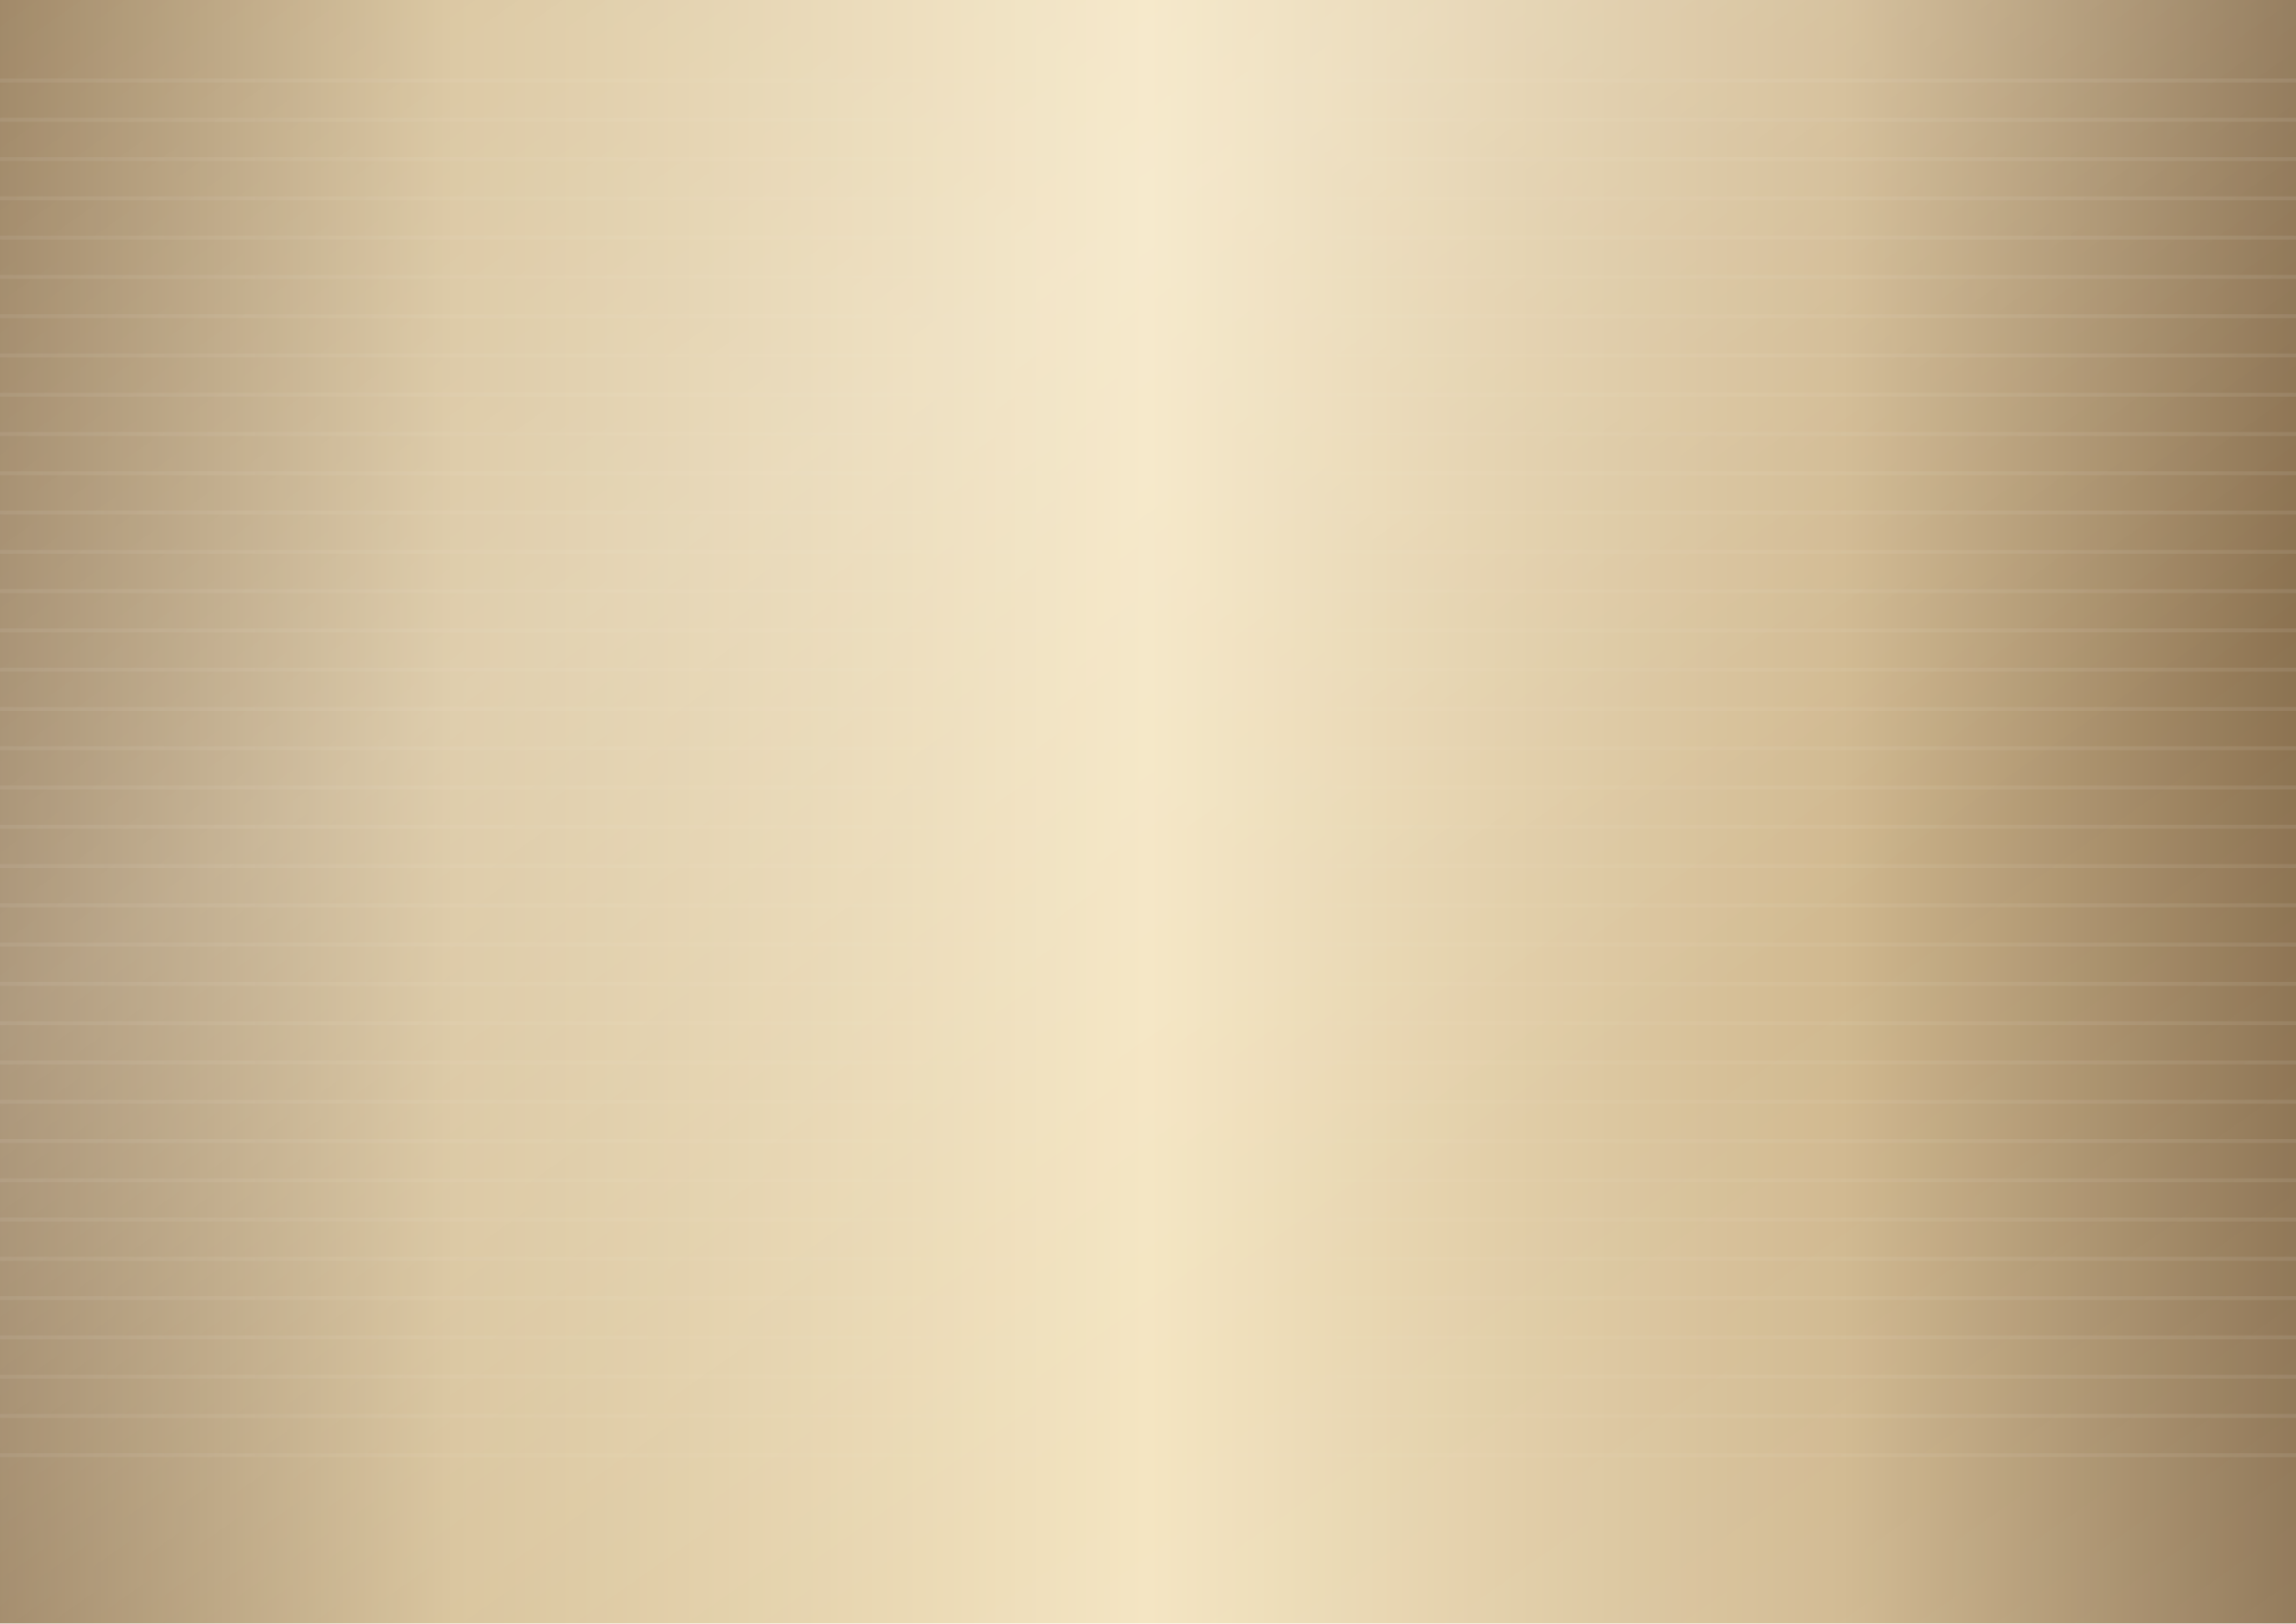
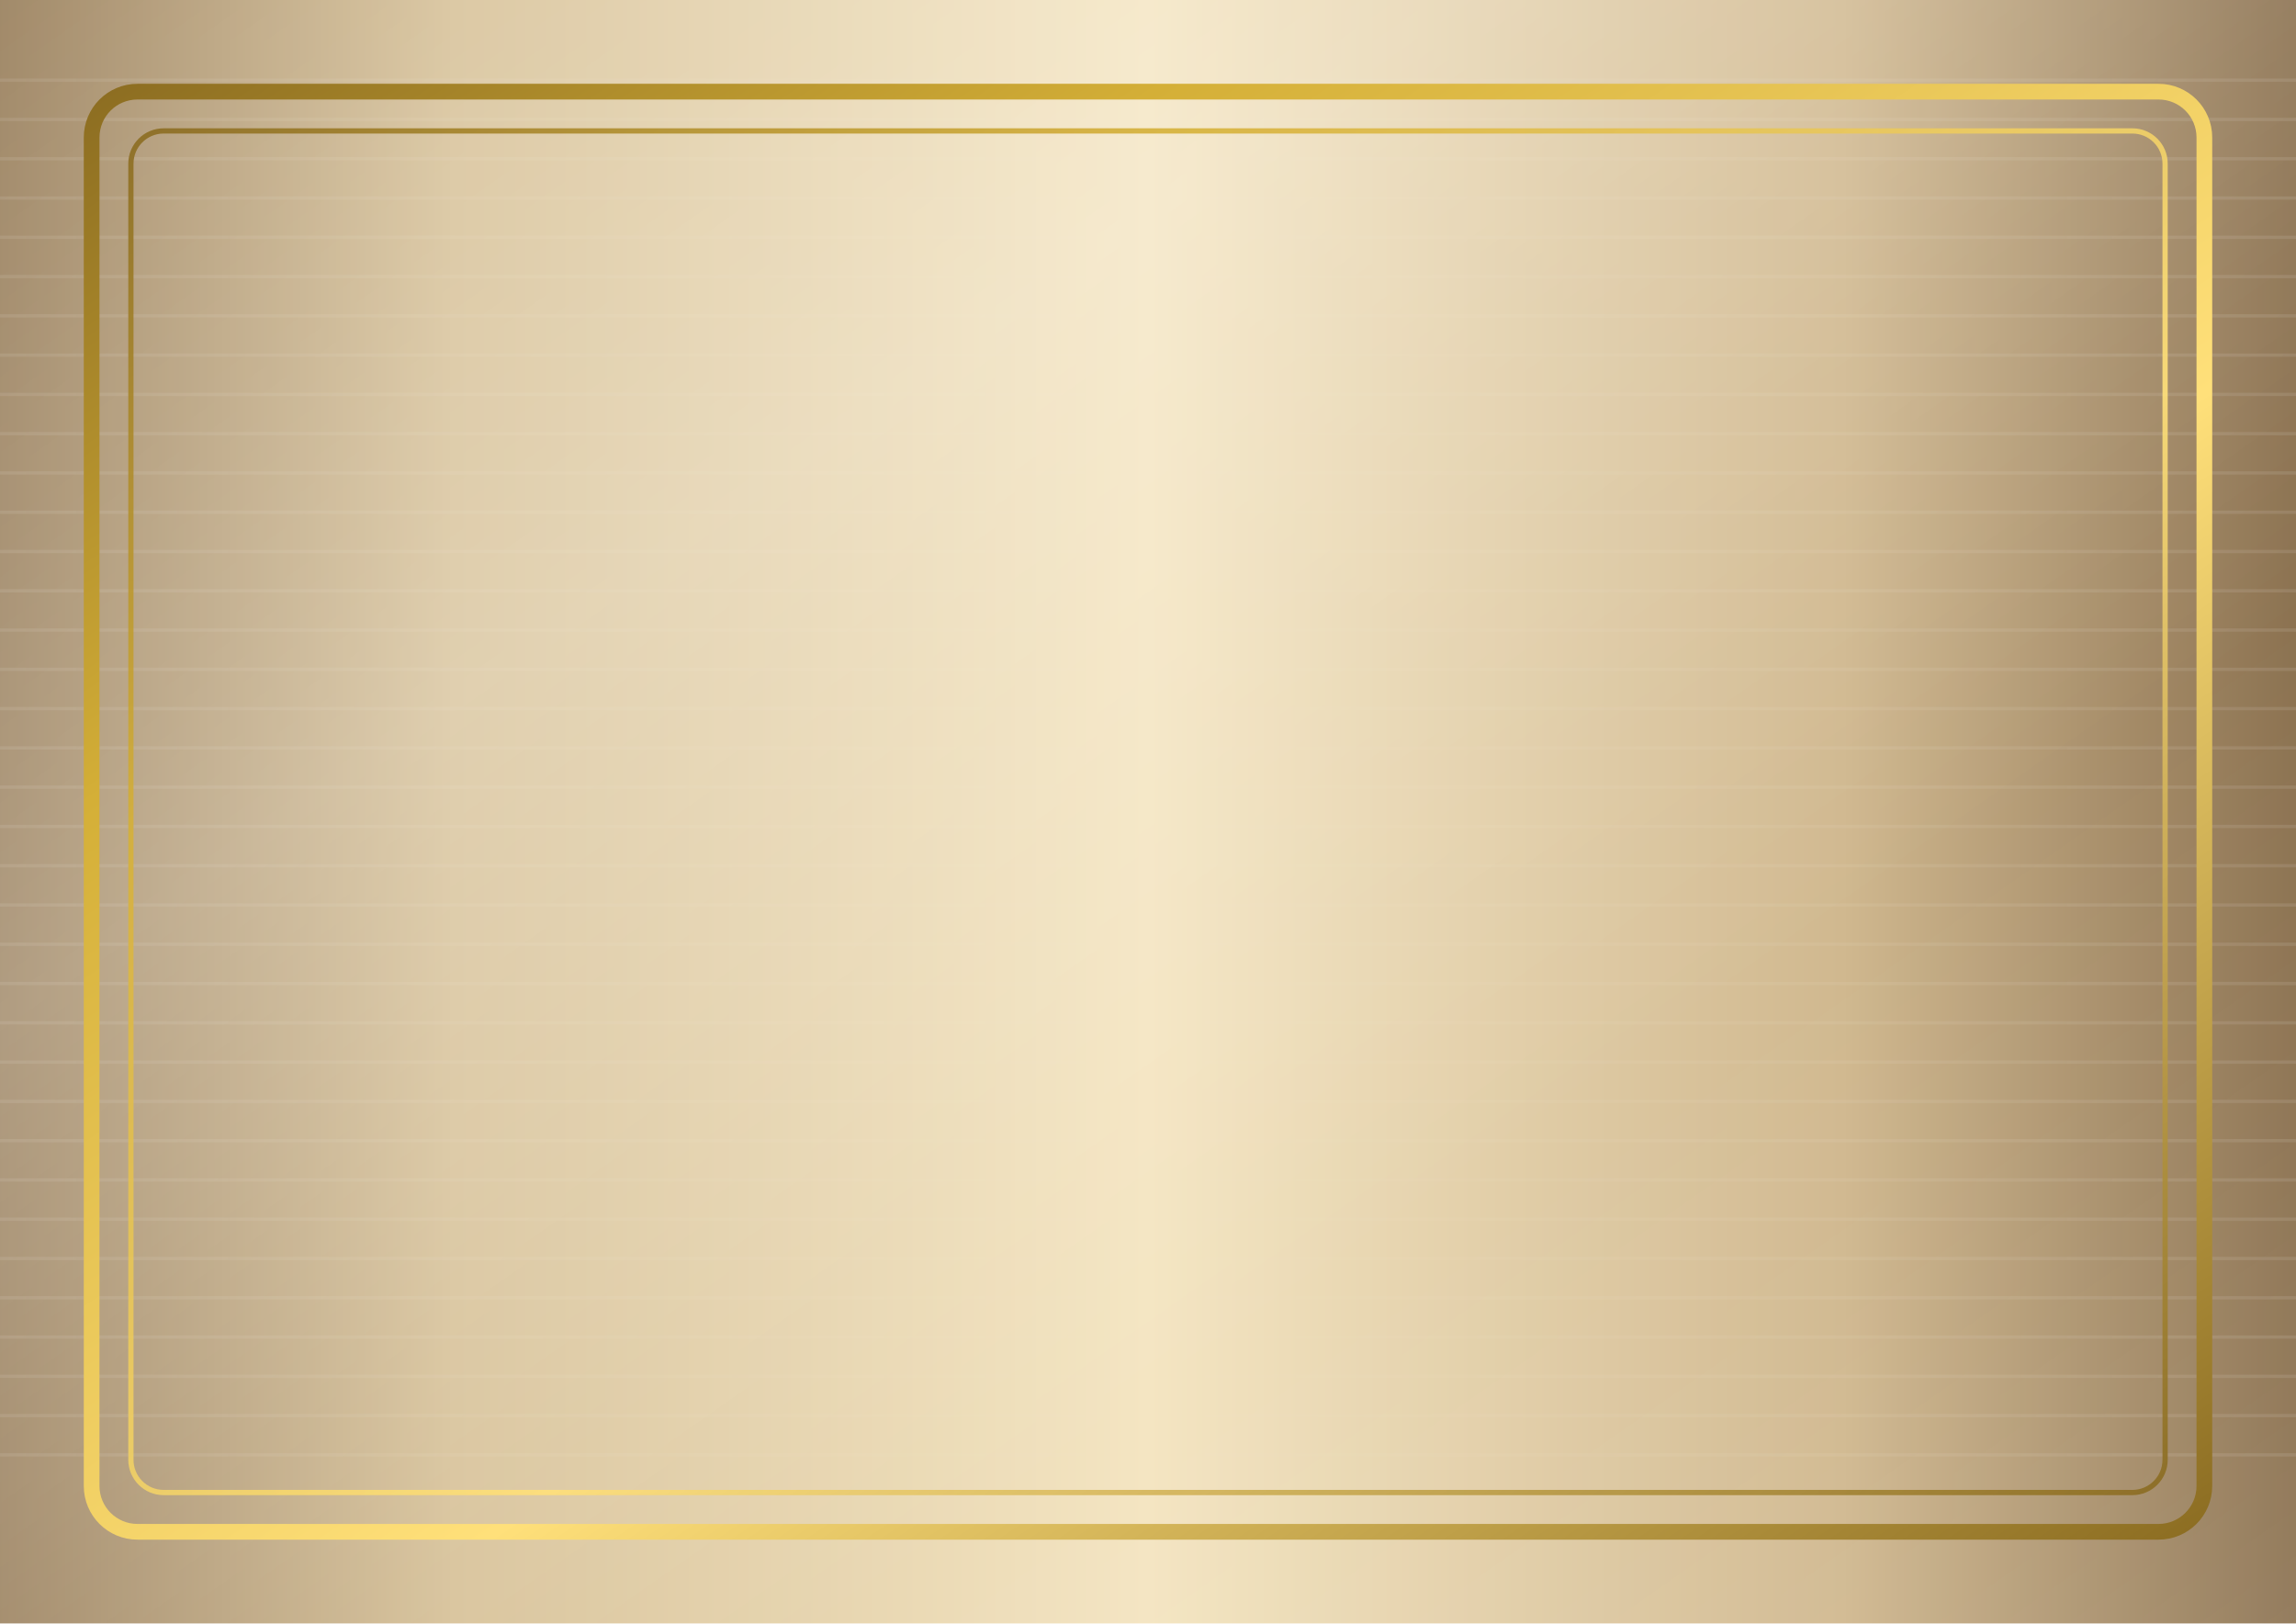
<svg xmlns="http://www.w3.org/2000/svg" width="3508" height="2480" viewBox="0 0 3508 2480">
  <defs>
    <linearGradient id="champagneMetal" x1="0" y1="0" x2="1" y2="0">
      <stop offset="0%" stop-color="#9b8260" />
      <stop offset="20%" stop-color="#d8c39b" />
      <stop offset="50%" stop-color="#f4e5c2" />
      <stop offset="80%" stop-color="#d0b88f" />
      <stop offset="100%" stop-color="#8a704f" />
    </linearGradient>
    <linearGradient id="brushLine" x1="0" y1="0" x2="1" y2="0">
-       <stop offset="0%" stop-color="rgba(255,255,255,0.15)" />
+       <stop offset="0%" stop-color="rgba(255,255,255,0.18)" />
      <stop offset="50%" stop-color="rgba(255,255,255,0)" />
-       <stop offset="100%" stop-color="rgba(255,255,255,0.18)" />
+       <stop offset="100%" stop-color="rgba(255,255,255,0.20)" />
    </linearGradient>
    <linearGradient id="diagonalGlow" x1="0" y1="0" x2="1" y2="1">
      <stop offset="0%" stop-color="rgba(255,255,255,0.0)" />
-       <stop offset="35%" stop-color="rgba(255,255,255,0.18)" />
+       <stop offset="35%" stop-color="rgba(255,255,255,0.22)" />
      <stop offset="65%" stop-color="rgba(255,255,255,0.0)" />
-       <stop offset="100%" stop-color="rgba(255,255,255,0.10)" />
+       <stop offset="100%" stop-color="rgba(255,255,255,0.12)" />
+     </linearGradient>
+     <linearGradient id="goldBorder" x1="0" y1="0" x2="1" y2="1">
+       <stop offset="0%" stop-color="#8b6c21" />
+       <stop offset="25%" stop-color="#d4af37" />
+       <stop offset="60%" stop-color="#ffe07a" />
+       <stop offset="100%" stop-color="#8b6c21" />
    </linearGradient>
  </defs>
  <rect x="0" y="0" width="3508" height="2480" fill="url(#champagneMetal)" />
-   <g opacity="0.45">
-     <rect x="0" y="120" width="3508" height="6" fill="url(#brushLine)" />
-     <rect x="0" y="180" width="3508" height="6" fill="url(#brushLine)" />
-     <rect x="0" y="240" width="3508" height="6" fill="url(#brushLine)" />
-     <rect x="0" y="300" width="3508" height="6" fill="url(#brushLine)" />
-     <rect x="0" y="360" width="3508" height="6" fill="url(#brushLine)" />
-     <rect x="0" y="420" width="3508" height="6" fill="url(#brushLine)" />
-     <rect x="0" y="480" width="3508" height="6" fill="url(#brushLine)" />
-     <rect x="0" y="540" width="3508" height="6" fill="url(#brushLine)" />
-     <rect x="0" y="600" width="3508" height="6" fill="url(#brushLine)" />
-     <rect x="0" y="660" width="3508" height="6" fill="url(#brushLine)" />
-     <rect x="0" y="720" width="3508" height="6" fill="url(#brushLine)" />
-     <rect x="0" y="780" width="3508" height="6" fill="url(#brushLine)" />
-     <rect x="0" y="840" width="3508" height="6" fill="url(#brushLine)" />
-     <rect x="0" y="900" width="3508" height="6" fill="url(#brushLine)" />
-     <rect x="0" y="960" width="3508" height="6" fill="url(#brushLine)" />
-     <rect x="0" y="1020" width="3508" height="6" fill="url(#brushLine)" />
-     <rect x="0" y="1080" width="3508" height="6" fill="url(#brushLine)" />
-     <rect x="0" y="1140" width="3508" height="6" fill="url(#brushLine)" />
-     <rect x="0" y="1200" width="3508" height="6" fill="url(#brushLine)" />
-     <rect x="0" y="1260" width="3508" height="6" fill="url(#brushLine)" />
-     <rect x="0" y="1320" width="3508" height="6" fill="url(#brushLine)" />
-     <rect x="0" y="1380" width="3508" height="6" fill="url(#brushLine)" />
-     <rect x="0" y="1440" width="3508" height="6" fill="url(#brushLine)" />
-     <rect x="0" y="1500" width="3508" height="6" fill="url(#brushLine)" />
-     <rect x="0" y="1560" width="3508" height="6" fill="url(#brushLine)" />
-     <rect x="0" y="1620" width="3508" height="6" fill="url(#brushLine)" />
-     <rect x="0" y="1680" width="3508" height="6" fill="url(#brushLine)" />
-     <rect x="0" y="1740" width="3508" height="6" fill="url(#brushLine)" />
-     <rect x="0" y="1800" width="3508" height="6" fill="url(#brushLine)" />
-     <rect x="0" y="1860" width="3508" height="6" fill="url(#brushLine)" />
-     <rect x="0" y="1920" width="3508" height="6" fill="url(#brushLine)" />
-     <rect x="0" y="1980" width="3508" height="6" fill="url(#brushLine)" />
-     <rect x="0" y="2040" width="3508" height="6" fill="url(#brushLine)" />
-     <rect x="0" y="2100" width="3508" height="6" fill="url(#brushLine)" />
-     <rect x="0" y="2160" width="3508" height="6" fill="url(#brushLine)" />
-     <rect x="0" y="2220" width="3508" height="6" fill="url(#brushLine)" />
+   <g opacity="0.5">
+     <rect x="0" y="120" width="3508" height="5" fill="url(#brushLine)" />
+     <rect x="0" y="180" width="3508" height="5" fill="url(#brushLine)" />
+     <rect x="0" y="240" width="3508" height="5" fill="url(#brushLine)" />
+     <rect x="0" y="300" width="3508" height="5" fill="url(#brushLine)" />
+     <rect x="0" y="360" width="3508" height="5" fill="url(#brushLine)" />
+     <rect x="0" y="420" width="3508" height="5" fill="url(#brushLine)" />
+     <rect x="0" y="480" width="3508" height="5" fill="url(#brushLine)" />
+     <rect x="0" y="540" width="3508" height="5" fill="url(#brushLine)" />
+     <rect x="0" y="600" width="3508" height="5" fill="url(#brushLine)" />
+     <rect x="0" y="660" width="3508" height="5" fill="url(#brushLine)" />
+     <rect x="0" y="720" width="3508" height="5" fill="url(#brushLine)" />
+     <rect x="0" y="780" width="3508" height="5" fill="url(#brushLine)" />
+     <rect x="0" y="840" width="3508" height="5" fill="url(#brushLine)" />
+     <rect x="0" y="900" width="3508" height="5" fill="url(#brushLine)" />
+     <rect x="0" y="960" width="3508" height="5" fill="url(#brushLine)" />
+     <rect x="0" y="1020" width="3508" height="5" fill="url(#brushLine)" />
+     <rect x="0" y="1080" width="3508" height="5" fill="url(#brushLine)" />
+     <rect x="0" y="1140" width="3508" height="5" fill="url(#brushLine)" />
+     <rect x="0" y="1200" width="3508" height="5" fill="url(#brushLine)" />
+     <rect x="0" y="1260" width="3508" height="5" fill="url(#brushLine)" />
+     <rect x="0" y="1320" width="3508" height="5" fill="url(#brushLine)" />
+     <rect x="0" y="1380" width="3508" height="5" fill="url(#brushLine)" />
+     <rect x="0" y="1440" width="3508" height="5" fill="url(#brushLine)" />
+     <rect x="0" y="1500" width="3508" height="5" fill="url(#brushLine)" />
+     <rect x="0" y="1560" width="3508" height="5" fill="url(#brushLine)" />
+     <rect x="0" y="1620" width="3508" height="5" fill="url(#brushLine)" />
+     <rect x="0" y="1680" width="3508" height="5" fill="url(#brushLine)" />
+     <rect x="0" y="1740" width="3508" height="5" fill="url(#brushLine)" />
+     <rect x="0" y="1800" width="3508" height="5" fill="url(#brushLine)" />
+     <rect x="0" y="1860" width="3508" height="5" fill="url(#brushLine)" />
+     <rect x="0" y="1920" width="3508" height="5" fill="url(#brushLine)" />
+     <rect x="0" y="1980" width="3508" height="5" fill="url(#brushLine)" />
+     <rect x="0" y="2040" width="3508" height="5" fill="url(#brushLine)" />
+     <rect x="0" y="2100" width="3508" height="5" fill="url(#brushLine)" />
+     <rect x="0" y="2160" width="3508" height="5" fill="url(#brushLine)" />
+     <rect x="0" y="2220" width="3508" height="5" fill="url(#brushLine)" />
  </g>
-   <rect x="-400" y="-300" width="4300" height="3100" fill="url(#diagonalGlow)" />
+   <rect x="-400" y="-300" width="4300" height="3100" fill="url(#diagonalGlow)" opacity="0.9" />
+   <rect x="140" y="140" width="3228" height="2200" rx="70" ry="70" fill="none" stroke="url(#goldBorder)" stroke-width="24" />
+   <rect x="200" y="200" width="3108" height="2080" rx="50" ry="50" fill="none" stroke="url(#goldBorder)" stroke-width="8" opacity="0.9" />
</svg>
